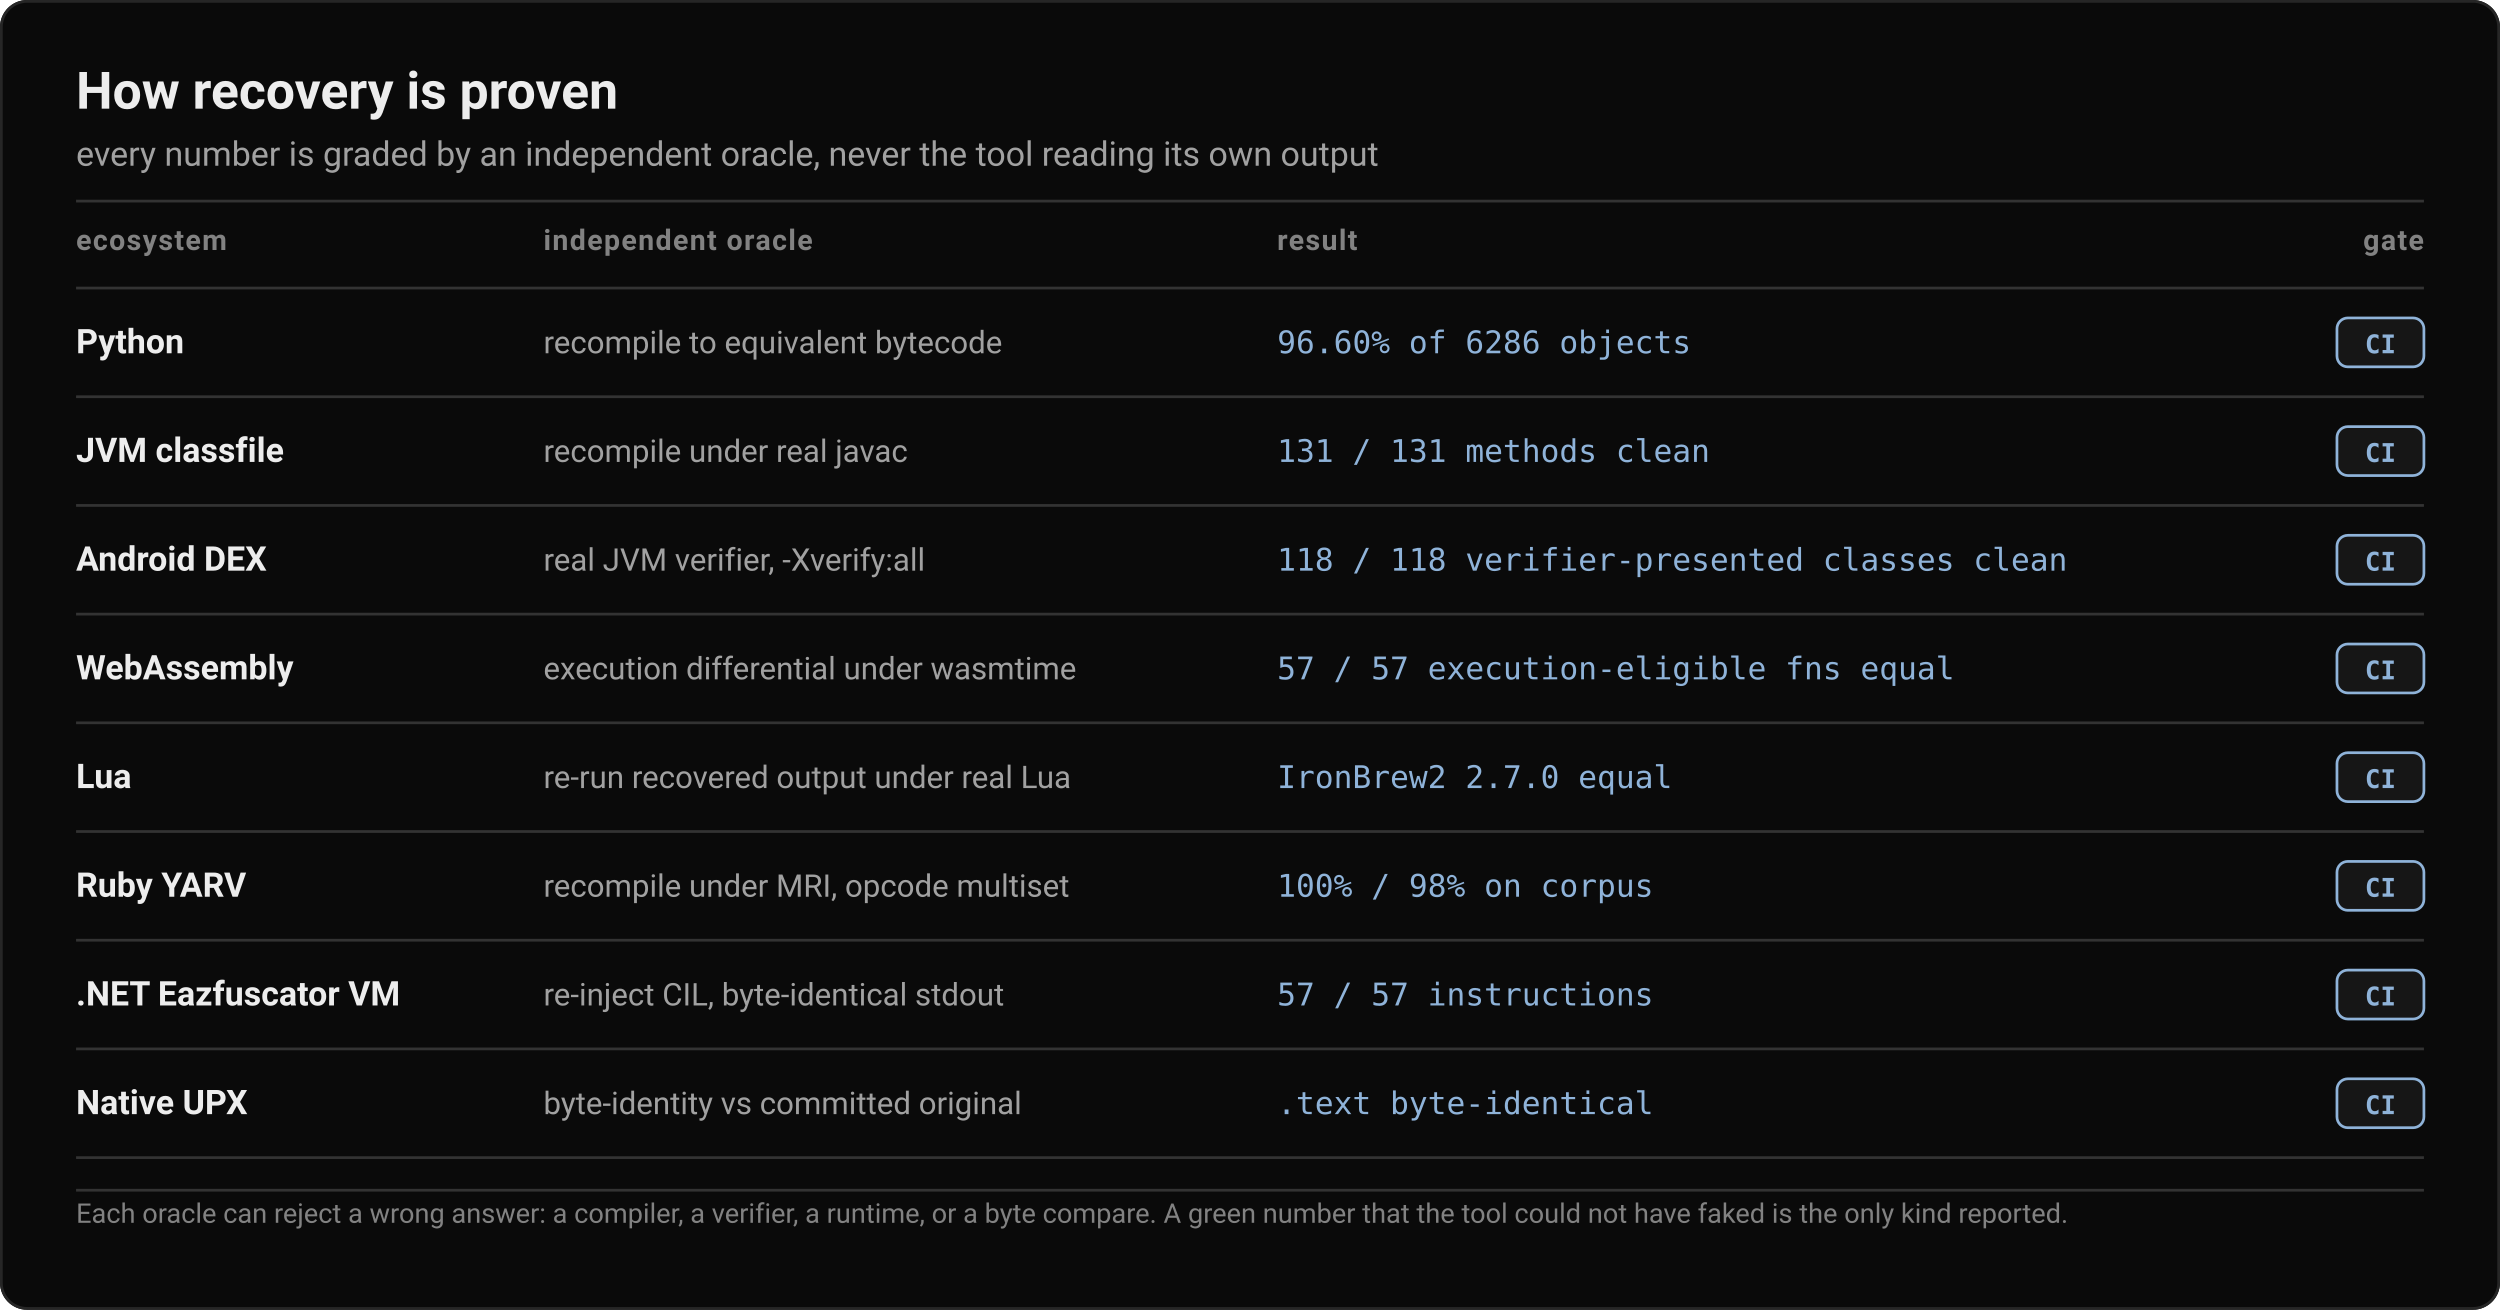
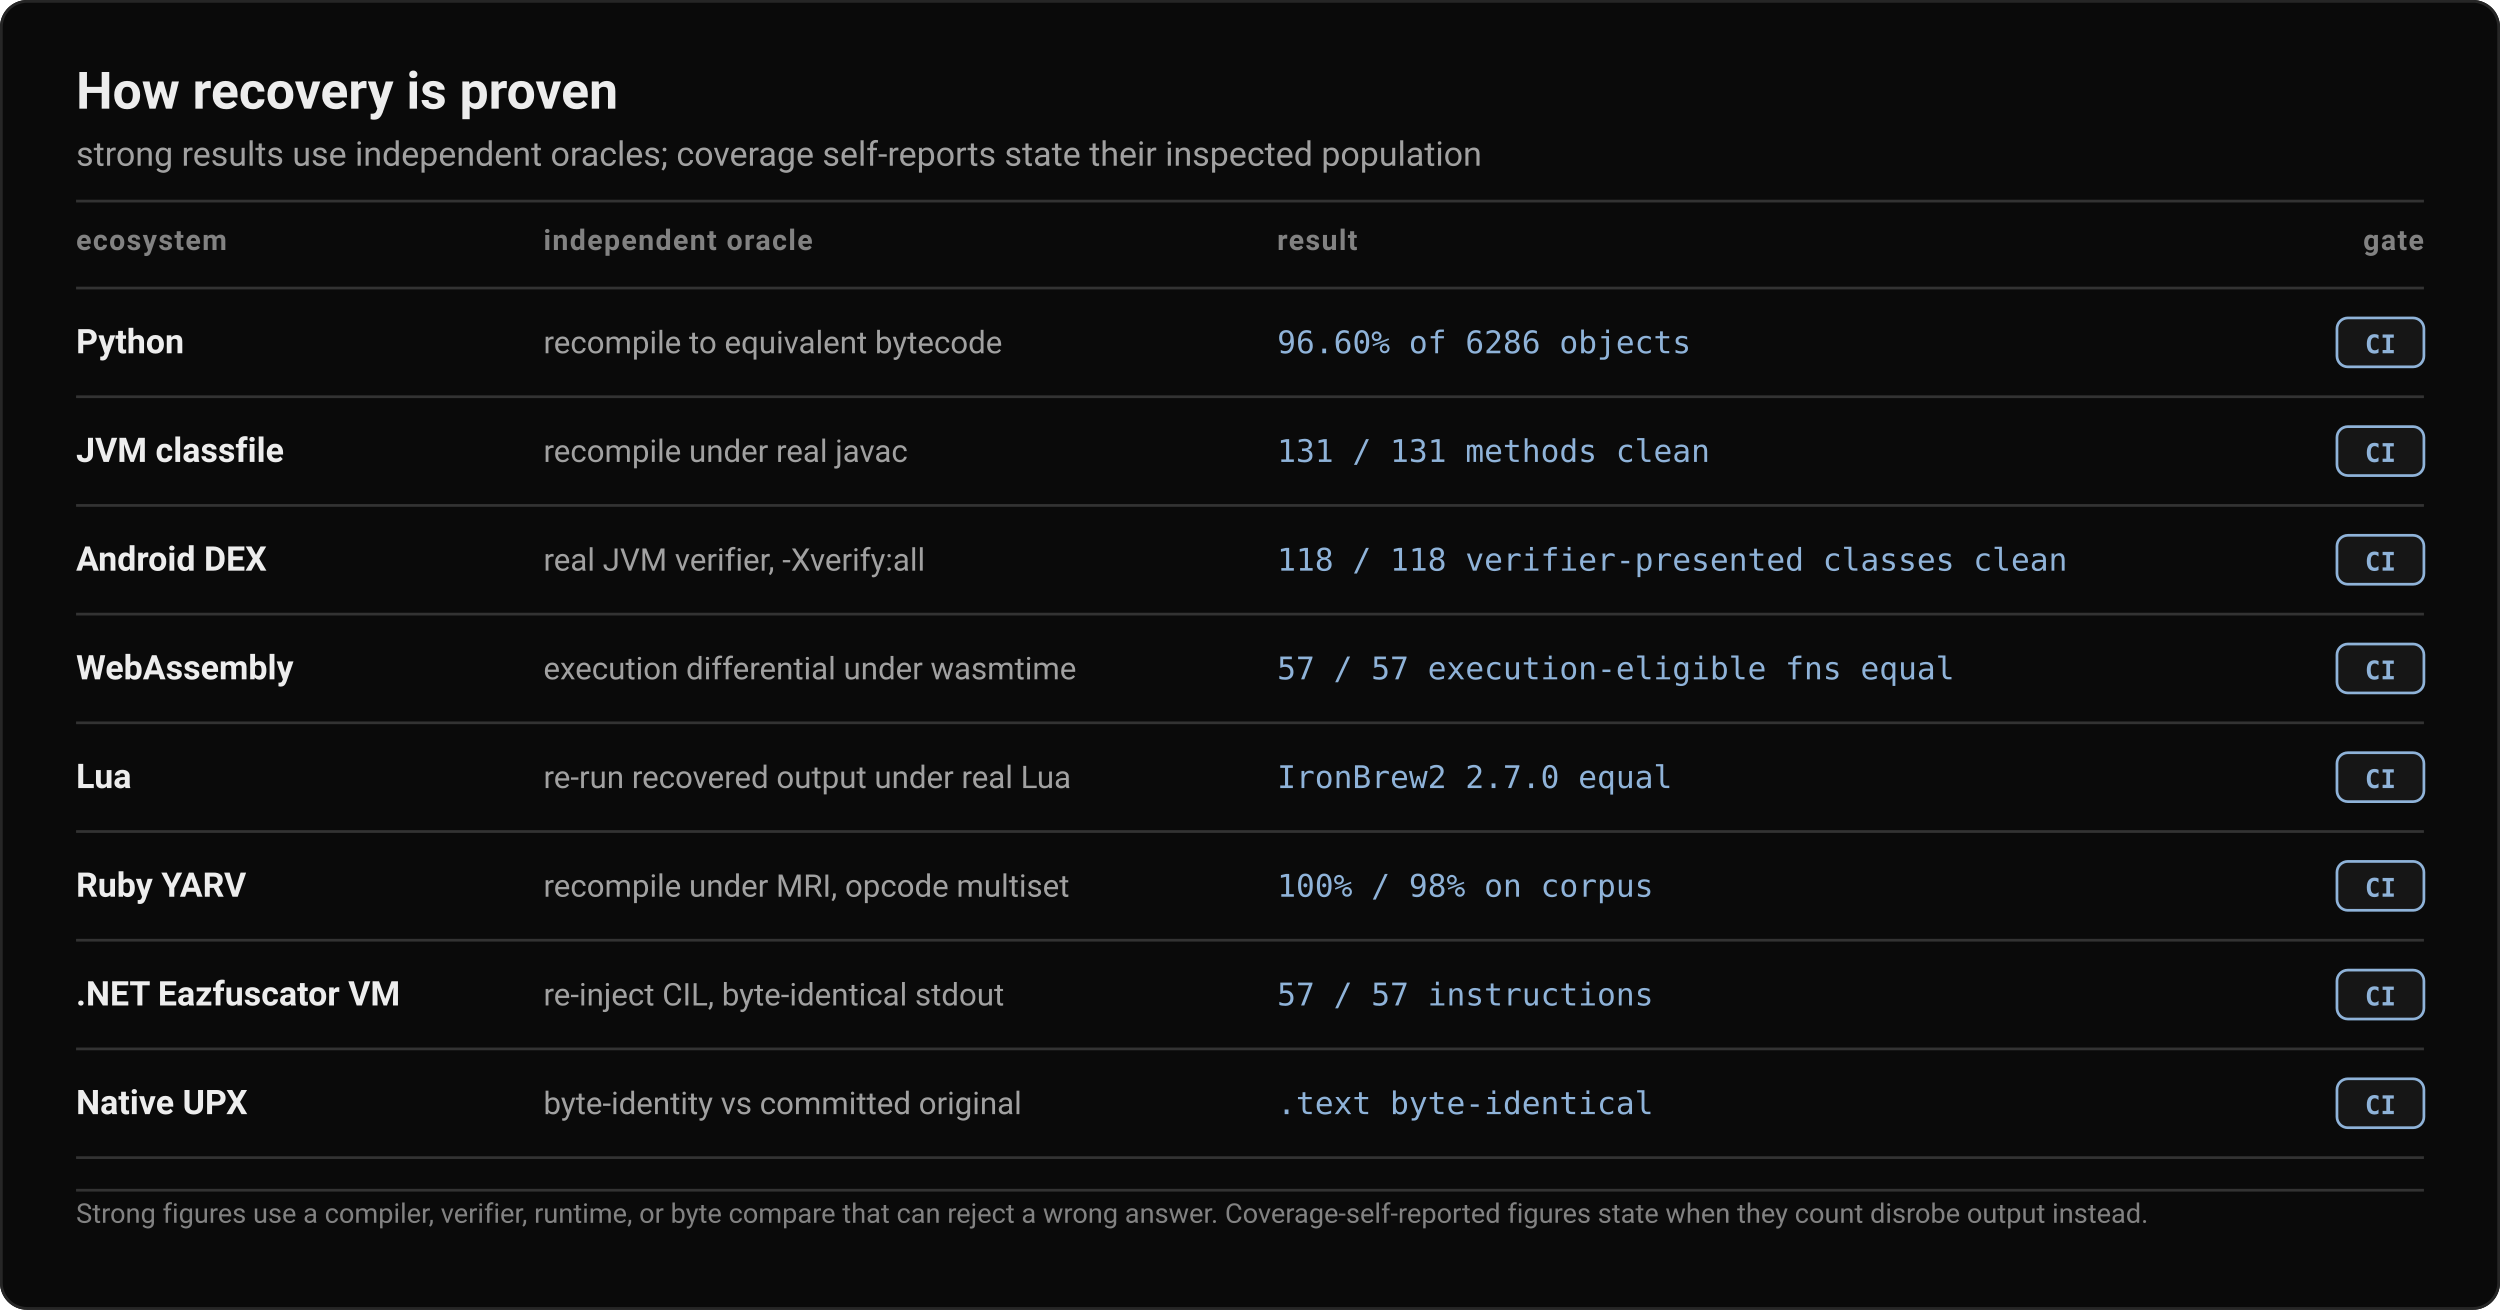
<svg xmlns="http://www.w3.org/2000/svg" width="920" height="482" viewBox="0 0 920 482" font-family="system-ui, -apple-system, 'Segoe UI', Roboto, Helvetica, Arial, sans-serif">
  <rect x="0" y="0" width="920" height="482" rx="10" fill="#0a0a0a" />
  <rect x="0.5" y="0.5" width="919" height="481" rx="9.5" fill="none" stroke="#262626" />
  <text x="28.00" y="40.00" font-size="19" fill="#ededed" font-family="system-ui, -apple-system, 'Segoe UI', Roboto, Helvetica, Arial, sans-serif" text-anchor="start" font-weight="600">How recovery is proven</text>
-   <text x="28.00" y="61.00" font-size="12.5" fill="#a1a1a1" font-family="system-ui, -apple-system, 'Segoe UI', Roboto, Helvetica, Arial, sans-serif" text-anchor="start" font-weight="400">every number is graded by an independent oracle, never the tool reading its own output</text>
+   <text x="28.00" y="61.00" font-size="12.5" fill="#a1a1a1" font-family="system-ui, -apple-system, 'Segoe UI', Roboto, Helvetica, Arial, sans-serif" text-anchor="start" font-weight="400">strong results use independent oracles; coverage self-reports state their inspected population</text>
  <line x1="28.00" y1="74.00" x2="892.00" y2="74.00" stroke="#333333" stroke-width="1" />
  <text x="28.00" y="92.00" font-size="10.5" fill="#828282" font-family="system-ui, -apple-system, 'Segoe UI', Roboto, Helvetica, Arial, sans-serif" text-anchor="start" font-weight="600" letter-spacing="0.5">ecosystem</text>
  <text x="200.00" y="92.00" font-size="10.5" fill="#828282" font-family="system-ui, -apple-system, 'Segoe UI', Roboto, Helvetica, Arial, sans-serif" text-anchor="start" font-weight="600" letter-spacing="0.5">independent oracle</text>
  <text x="470.00" y="92.00" font-size="10.5" fill="#828282" font-family="system-ui, -apple-system, 'Segoe UI', Roboto, Helvetica, Arial, sans-serif" text-anchor="start" font-weight="600" letter-spacing="0.5">result</text>
  <text x="892.00" y="92.00" font-size="10.5" fill="#828282" font-family="system-ui, -apple-system, 'Segoe UI', Roboto, Helvetica, Arial, sans-serif" text-anchor="end" font-weight="600" letter-spacing="0.5">gate</text>
  <line x1="28.00" y1="106.00" x2="892.00" y2="106.00" stroke="#333333" stroke-width="1" />
  <text x="28.00" y="130.00" font-size="12.5" fill="#ededed" font-family="system-ui, -apple-system, 'Segoe UI', Roboto, Helvetica, Arial, sans-serif" text-anchor="start" font-weight="600">Python</text>
  <text x="200.00" y="130.00" font-size="11.5" fill="#a1a1a1" font-family="system-ui, -apple-system, 'Segoe UI', Roboto, Helvetica, Arial, sans-serif" text-anchor="start" font-weight="400">recompile to equivalent bytecode</text>
  <text x="470.00" y="130.00" font-size="11.5" fill="#8fb3d9" font-family="'JetBrains Mono', ui-monospace, 'Cascadia Mono', 'Fira Code', SFMono-Regular, Menlo, Consolas, monospace" text-anchor="start" font-weight="500">96.60% of 6286 objects</text>
  <rect x="860.00" y="117.00" width="32.00" height="18.00" rx="4.00" fill="#161616" stroke="#8fb3d9" stroke-width="1" />
  <text x="876.00" y="130.00" font-size="9.5" fill="#8fb3d9" font-family="'JetBrains Mono', ui-monospace, 'Cascadia Mono', 'Fira Code', SFMono-Regular, Menlo, Consolas, monospace" text-anchor="middle" font-weight="600">CI</text>
  <line x1="28.00" y1="146.00" x2="892.00" y2="146.00" stroke="#333333" stroke-width="1" />
  <text x="28.00" y="170.00" font-size="12.5" fill="#ededed" font-family="system-ui, -apple-system, 'Segoe UI', Roboto, Helvetica, Arial, sans-serif" text-anchor="start" font-weight="600">JVM classfile</text>
  <text x="200.00" y="170.00" font-size="11.5" fill="#a1a1a1" font-family="system-ui, -apple-system, 'Segoe UI', Roboto, Helvetica, Arial, sans-serif" text-anchor="start" font-weight="400">recompile under real javac</text>
  <text x="470.00" y="170.00" font-size="11.5" fill="#8fb3d9" font-family="'JetBrains Mono', ui-monospace, 'Cascadia Mono', 'Fira Code', SFMono-Regular, Menlo, Consolas, monospace" text-anchor="start" font-weight="500">131 / 131 methods clean</text>
  <rect x="860.00" y="157.00" width="32.00" height="18.00" rx="4.00" fill="#161616" stroke="#8fb3d9" stroke-width="1" />
  <text x="876.00" y="170.00" font-size="9.5" fill="#8fb3d9" font-family="'JetBrains Mono', ui-monospace, 'Cascadia Mono', 'Fira Code', SFMono-Regular, Menlo, Consolas, monospace" text-anchor="middle" font-weight="600">CI</text>
  <line x1="28.00" y1="186.00" x2="892.00" y2="186.00" stroke="#333333" stroke-width="1" />
  <text x="28.00" y="210.00" font-size="12.5" fill="#ededed" font-family="system-ui, -apple-system, 'Segoe UI', Roboto, Helvetica, Arial, sans-serif" text-anchor="start" font-weight="600">Android DEX</text>
  <text x="200.00" y="210.00" font-size="11.5" fill="#a1a1a1" font-family="system-ui, -apple-system, 'Segoe UI', Roboto, Helvetica, Arial, sans-serif" text-anchor="start" font-weight="400">real JVM verifier, -Xverify:all</text>
  <text x="470.00" y="210.00" font-size="11.5" fill="#8fb3d9" font-family="'JetBrains Mono', ui-monospace, 'Cascadia Mono', 'Fira Code', SFMono-Regular, Menlo, Consolas, monospace" text-anchor="start" font-weight="500">118 / 118 verifier-presented classes clean</text>
  <rect x="860.00" y="197.00" width="32.00" height="18.00" rx="4.00" fill="#161616" stroke="#8fb3d9" stroke-width="1" />
  <text x="876.00" y="210.00" font-size="9.5" fill="#8fb3d9" font-family="'JetBrains Mono', ui-monospace, 'Cascadia Mono', 'Fira Code', SFMono-Regular, Menlo, Consolas, monospace" text-anchor="middle" font-weight="600">CI</text>
  <line x1="28.00" y1="226.00" x2="892.00" y2="226.00" stroke="#333333" stroke-width="1" />
  <text x="28.00" y="250.00" font-size="12.5" fill="#ededed" font-family="system-ui, -apple-system, 'Segoe UI', Roboto, Helvetica, Arial, sans-serif" text-anchor="start" font-weight="600">WebAssembly</text>
  <text x="200.00" y="250.00" font-size="11.5" fill="#a1a1a1" font-family="system-ui, -apple-system, 'Segoe UI', Roboto, Helvetica, Arial, sans-serif" text-anchor="start" font-weight="400">execution differential under wasmtime</text>
  <text x="470.00" y="250.00" font-size="11.5" fill="#8fb3d9" font-family="'JetBrains Mono', ui-monospace, 'Cascadia Mono', 'Fira Code', SFMono-Regular, Menlo, Consolas, monospace" text-anchor="start" font-weight="500">57 / 57 execution-eligible fns equal</text>
  <rect x="860.00" y="237.00" width="32.00" height="18.00" rx="4.00" fill="#161616" stroke="#8fb3d9" stroke-width="1" />
  <text x="876.00" y="250.00" font-size="9.5" fill="#8fb3d9" font-family="'JetBrains Mono', ui-monospace, 'Cascadia Mono', 'Fira Code', SFMono-Regular, Menlo, Consolas, monospace" text-anchor="middle" font-weight="600">CI</text>
  <line x1="28.00" y1="266.00" x2="892.00" y2="266.00" stroke="#333333" stroke-width="1" />
  <text x="28.00" y="290.00" font-size="12.5" fill="#ededed" font-family="system-ui, -apple-system, 'Segoe UI', Roboto, Helvetica, Arial, sans-serif" text-anchor="start" font-weight="600">Lua</text>
  <text x="200.00" y="290.00" font-size="11.5" fill="#a1a1a1" font-family="system-ui, -apple-system, 'Segoe UI', Roboto, Helvetica, Arial, sans-serif" text-anchor="start" font-weight="400">re-run recovered output under real Lua</text>
  <text x="470.00" y="290.00" font-size="11.5" fill="#8fb3d9" font-family="'JetBrains Mono', ui-monospace, 'Cascadia Mono', 'Fira Code', SFMono-Regular, Menlo, Consolas, monospace" text-anchor="start" font-weight="500">IronBrew2 2.7.0 equal</text>
  <rect x="860.00" y="277.00" width="32.00" height="18.00" rx="4.00" fill="#161616" stroke="#8fb3d9" stroke-width="1" />
  <text x="876.00" y="290.00" font-size="9.5" fill="#8fb3d9" font-family="'JetBrains Mono', ui-monospace, 'Cascadia Mono', 'Fira Code', SFMono-Regular, Menlo, Consolas, monospace" text-anchor="middle" font-weight="600">CI</text>
  <line x1="28.00" y1="306.00" x2="892.00" y2="306.00" stroke="#333333" stroke-width="1" />
  <text x="28.00" y="330.00" font-size="12.5" fill="#ededed" font-family="system-ui, -apple-system, 'Segoe UI', Roboto, Helvetica, Arial, sans-serif" text-anchor="start" font-weight="600">Ruby YARV</text>
  <text x="200.00" y="330.00" font-size="11.5" fill="#a1a1a1" font-family="system-ui, -apple-system, 'Segoe UI', Roboto, Helvetica, Arial, sans-serif" text-anchor="start" font-weight="400">recompile under MRI, opcode multiset</text>
  <text x="470.00" y="330.00" font-size="11.5" fill="#8fb3d9" font-family="'JetBrains Mono', ui-monospace, 'Cascadia Mono', 'Fira Code', SFMono-Regular, Menlo, Consolas, monospace" text-anchor="start" font-weight="500">100% / 98% on corpus</text>
  <rect x="860.00" y="317.00" width="32.00" height="18.00" rx="4.00" fill="#161616" stroke="#8fb3d9" stroke-width="1" />
  <text x="876.00" y="330.00" font-size="9.5" fill="#8fb3d9" font-family="'JetBrains Mono', ui-monospace, 'Cascadia Mono', 'Fira Code', SFMono-Regular, Menlo, Consolas, monospace" text-anchor="middle" font-weight="600">CI</text>
  <line x1="28.00" y1="346.00" x2="892.00" y2="346.00" stroke="#333333" stroke-width="1" />
  <text x="28.00" y="370.00" font-size="12.5" fill="#ededed" font-family="system-ui, -apple-system, 'Segoe UI', Roboto, Helvetica, Arial, sans-serif" text-anchor="start" font-weight="600">.NET Eazfuscator VM</text>
  <text x="200.00" y="370.00" font-size="11.5" fill="#a1a1a1" font-family="system-ui, -apple-system, 'Segoe UI', Roboto, Helvetica, Arial, sans-serif" text-anchor="start" font-weight="400">re-inject CIL, byte-identical stdout</text>
  <text x="470.00" y="370.00" font-size="11.5" fill="#8fb3d9" font-family="'JetBrains Mono', ui-monospace, 'Cascadia Mono', 'Fira Code', SFMono-Regular, Menlo, Consolas, monospace" text-anchor="start" font-weight="500">57 / 57 instructions</text>
  <rect x="860.00" y="357.00" width="32.00" height="18.00" rx="4.00" fill="#161616" stroke="#8fb3d9" stroke-width="1" />
  <text x="876.00" y="370.00" font-size="9.5" fill="#8fb3d9" font-family="'JetBrains Mono', ui-monospace, 'Cascadia Mono', 'Fira Code', SFMono-Regular, Menlo, Consolas, monospace" text-anchor="middle" font-weight="600">CI</text>
  <line x1="28.00" y1="386.00" x2="892.00" y2="386.00" stroke="#333333" stroke-width="1" />
  <text x="28.00" y="410.00" font-size="12.5" fill="#ededed" font-family="system-ui, -apple-system, 'Segoe UI', Roboto, Helvetica, Arial, sans-serif" text-anchor="start" font-weight="600">Native UPX</text>
  <text x="200.00" y="410.00" font-size="11.5" fill="#a1a1a1" font-family="system-ui, -apple-system, 'Segoe UI', Roboto, Helvetica, Arial, sans-serif" text-anchor="start" font-weight="400">byte-identity vs committed original</text>
  <text x="470.00" y="410.00" font-size="11.5" fill="#8fb3d9" font-family="'JetBrains Mono', ui-monospace, 'Cascadia Mono', 'Fira Code', SFMono-Regular, Menlo, Consolas, monospace" text-anchor="start" font-weight="500">.text byte-identical</text>
  <rect x="860.00" y="397.00" width="32.00" height="18.00" rx="4.00" fill="#161616" stroke="#8fb3d9" stroke-width="1" />
  <text x="876.00" y="410.00" font-size="9.5" fill="#8fb3d9" font-family="'JetBrains Mono', ui-monospace, 'Cascadia Mono', 'Fira Code', SFMono-Regular, Menlo, Consolas, monospace" text-anchor="middle" font-weight="600">CI</text>
  <line x1="28.00" y1="426.00" x2="892.00" y2="426.00" stroke="#333333" stroke-width="1" />
  <line x1="28.00" y1="438.00" x2="892.00" y2="438.00" stroke="#333333" stroke-width="1" />
-   <text x="28.00" y="450.00" font-size="10" fill="#828282" font-family="system-ui, -apple-system, 'Segoe UI', Roboto, Helvetica, Arial, sans-serif" text-anchor="start" font-weight="400">Each oracle can reject a wrong answer: a compiler, a verifier, a runtime, or a byte compare. A green number that the tool could not have faked is the only kind reported.</text>
+   <text x="28.00" y="450.00" font-size="10" fill="#828282" font-family="system-ui, -apple-system, 'Segoe UI', Roboto, Helvetica, Arial, sans-serif" text-anchor="start" font-weight="400">Strong figures use a compiler, verifier, runtime, or byte compare that can reject a wrong answer. Coverage-self-reported figures state when they count disrobe output instead.</text>
</svg>
